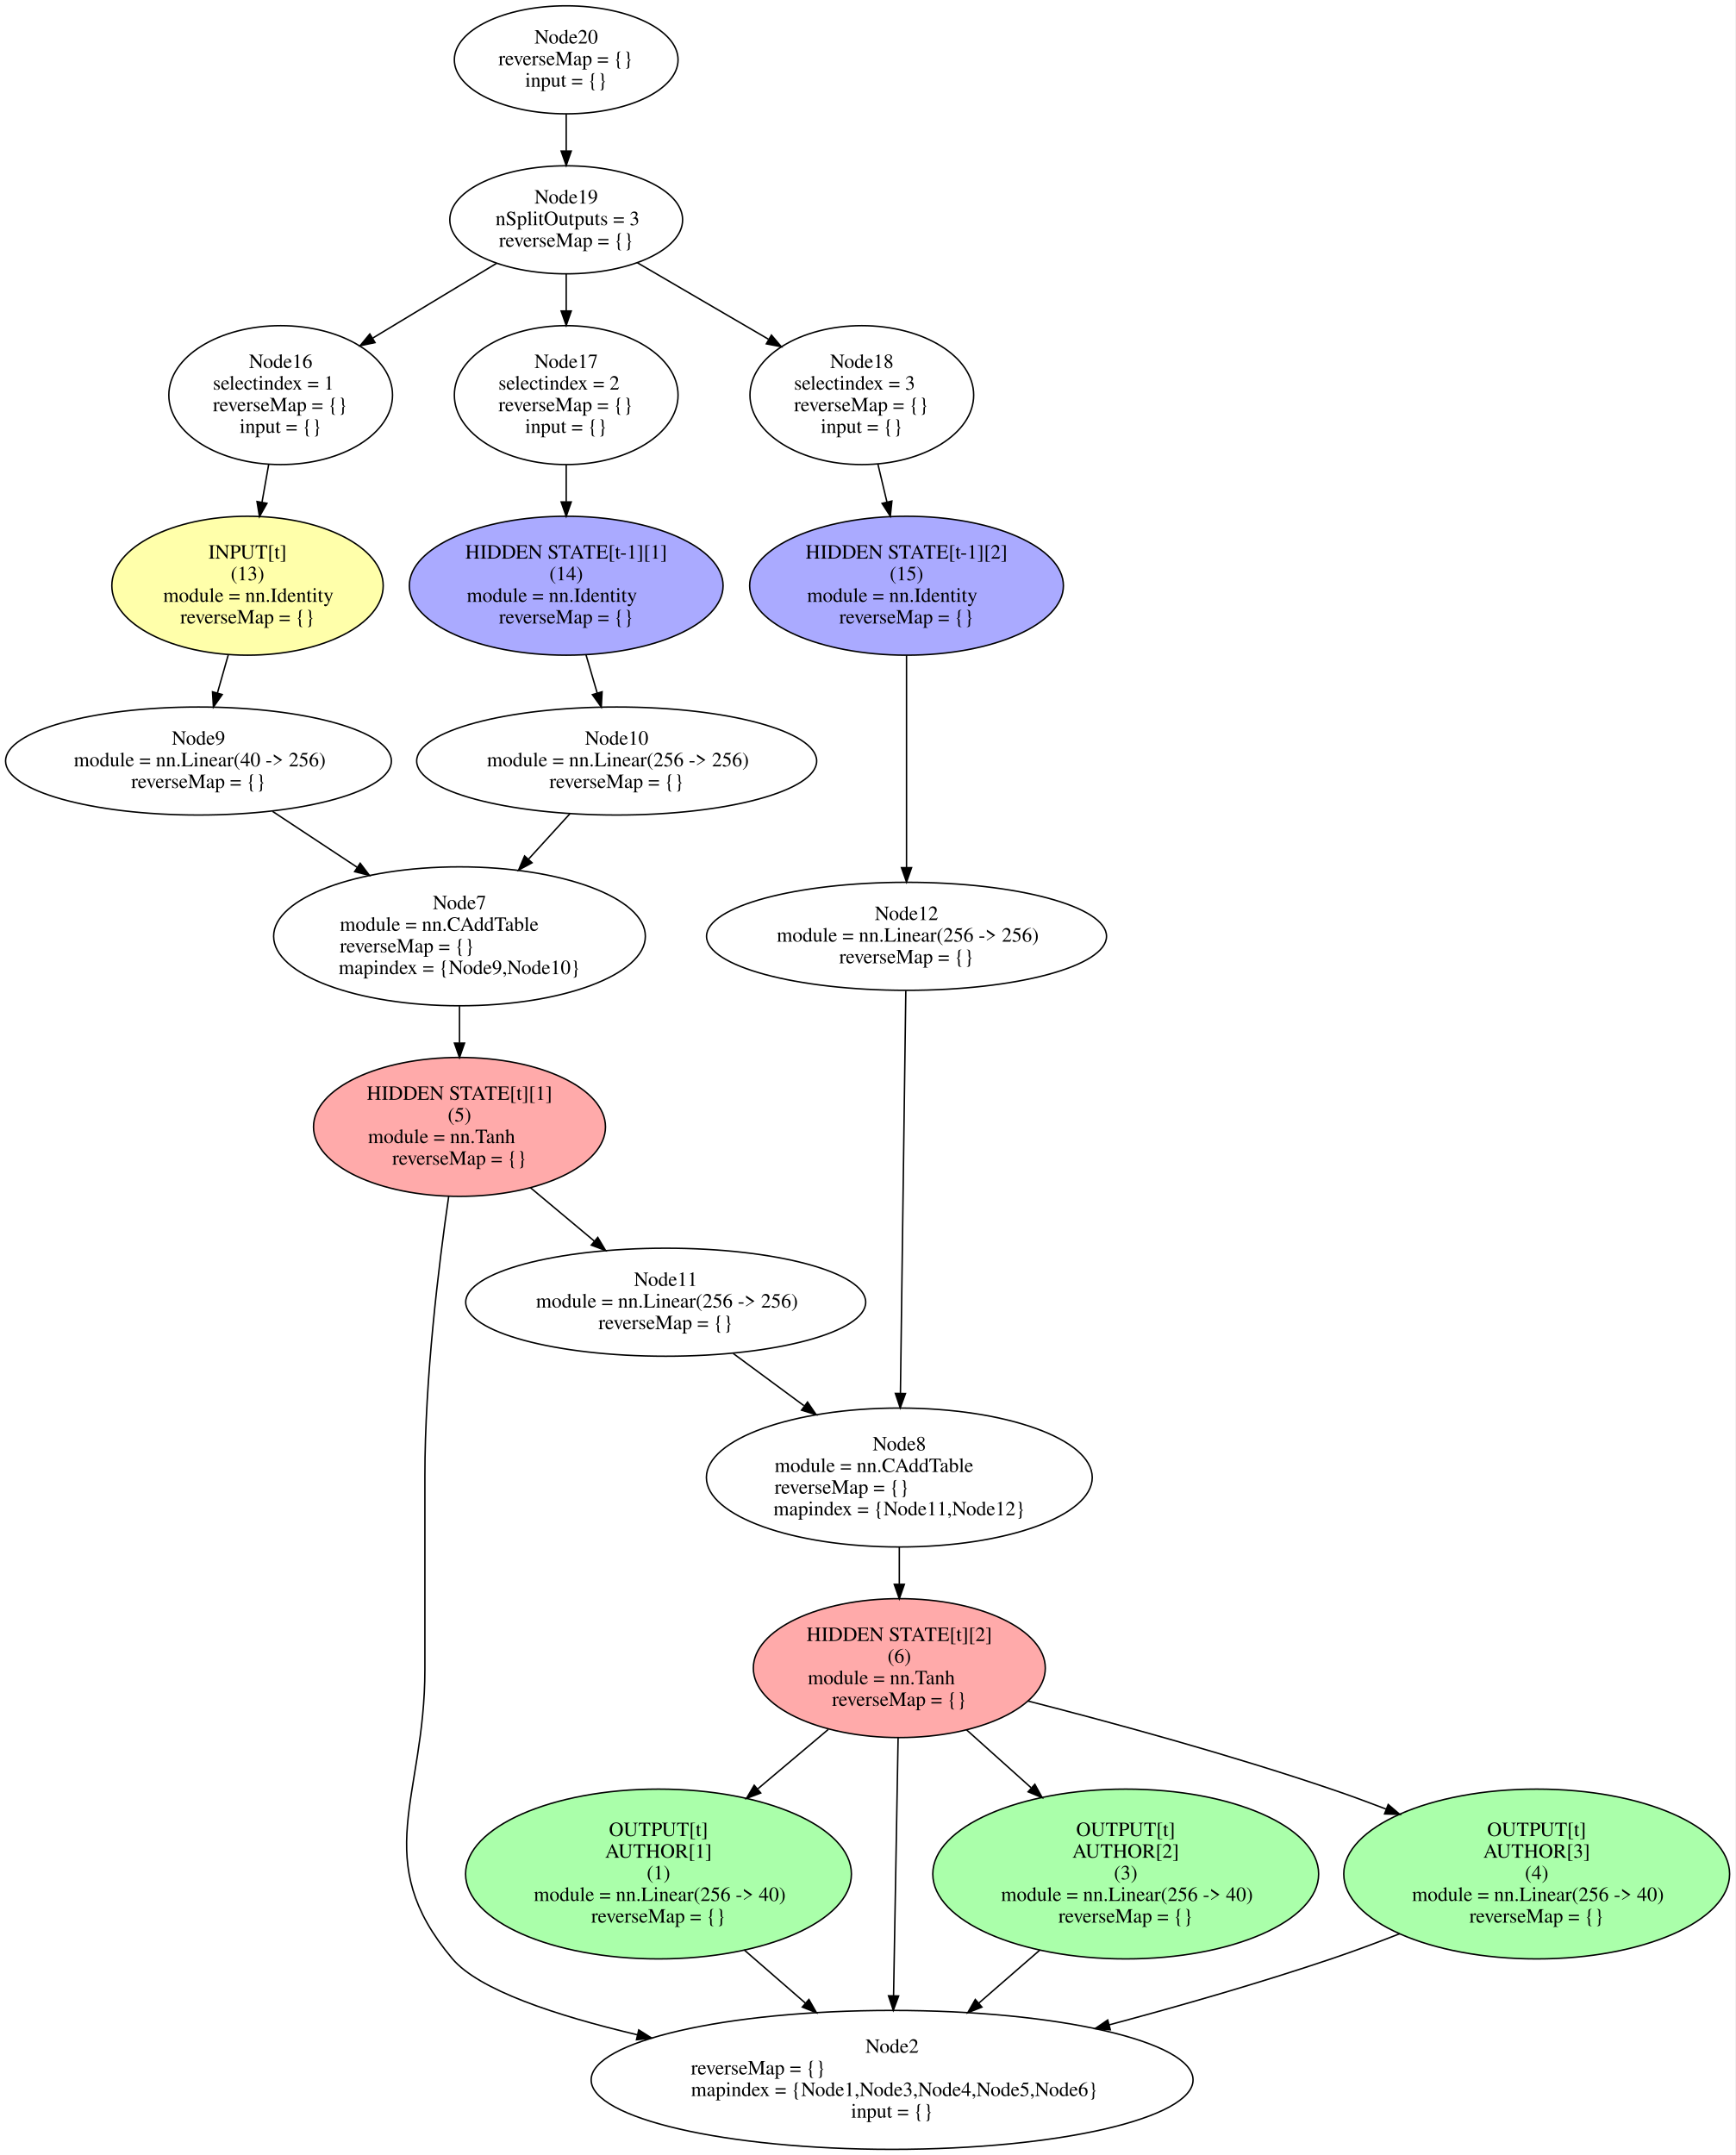
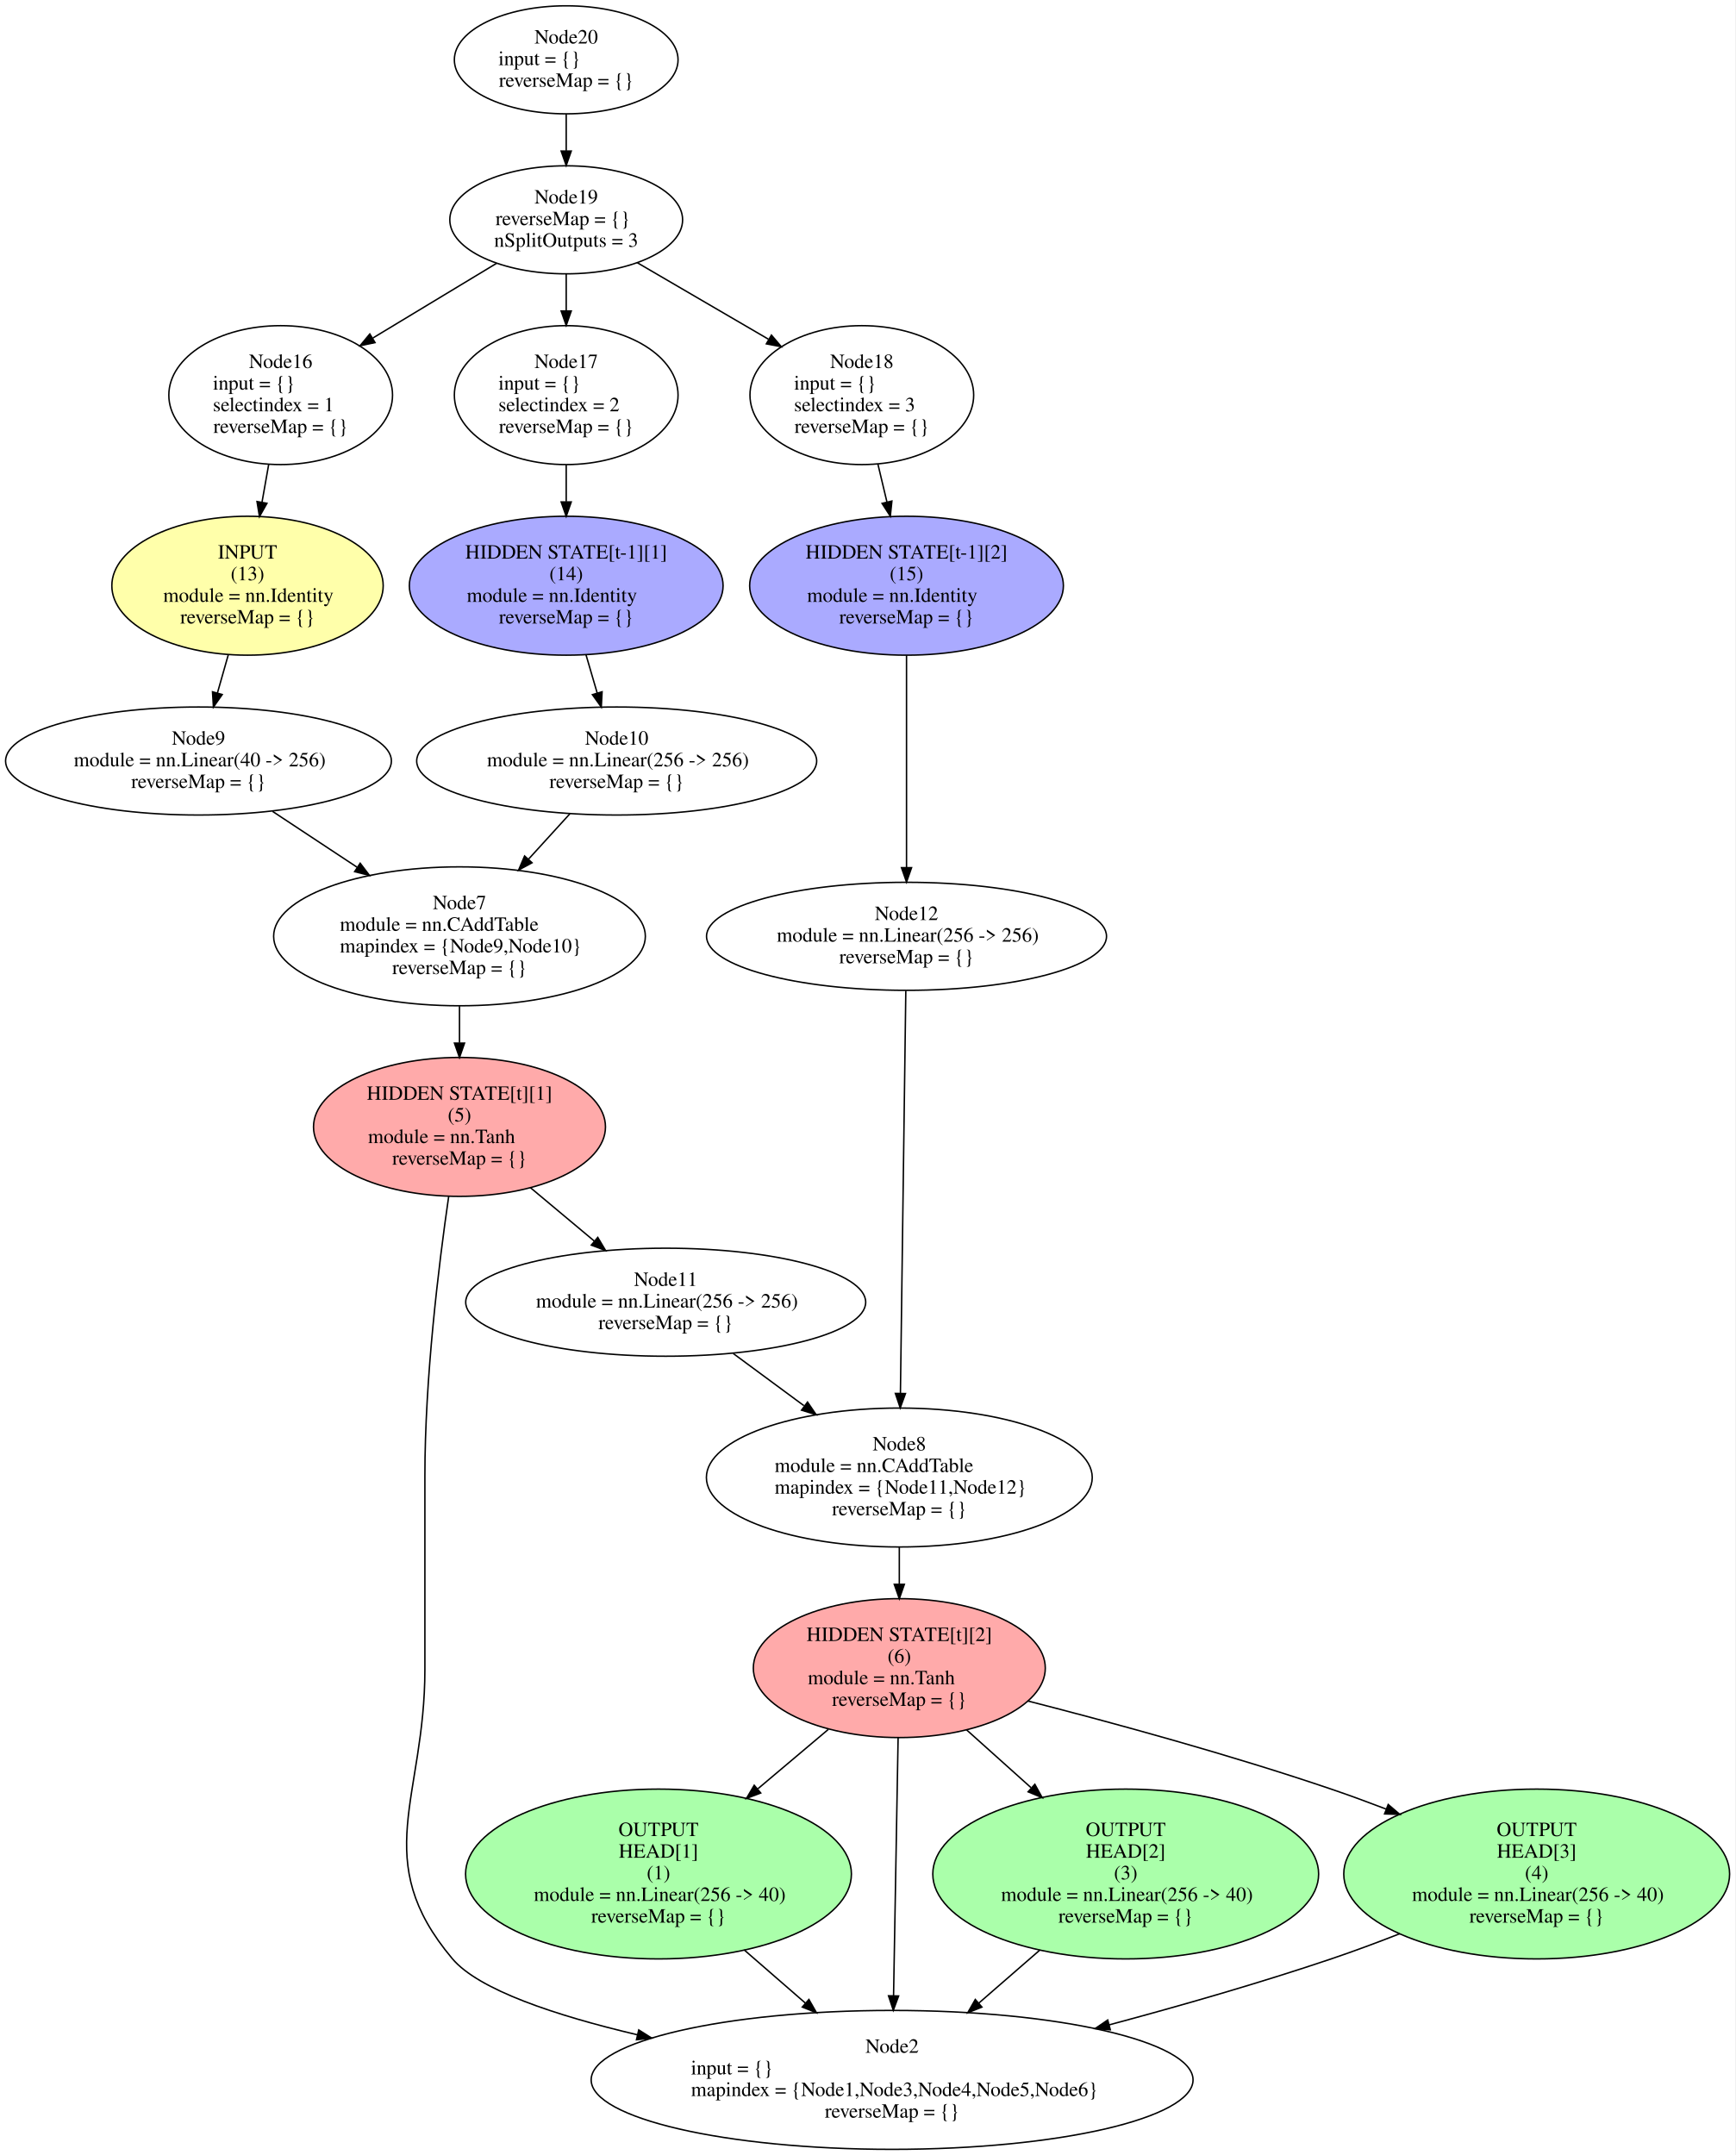
<svg xmlns="http://www.w3.org/2000/svg" xmlns:xlink="http://www.w3.org/1999/xlink" width="1203pt" height="1494pt" viewBox="0.00 0.00 1203.29 1494.36">
  <g id="graph0" class="graph" transform="scale(1 1) rotate(0) translate(4 1490.36)">
    <polygon fill="white" stroke="none" points="-4,4 -4,-1490.36 1199.29,-1490.36 1199.29,4 -4,4" />
    <g id="node1" class="node">
      <g id="a_node1">
        <a xlink:title="[/home/marcin/torch/install/share/lua/5.3/nngraph/init.lua]:76_">
          <ellipse fill="#aaffaa" stroke="black" cx="452.643" cy="-190.856" rx="133.787" ry="58.88" />
-           <text text-anchor="middle" x="452.643" y="-217.156" font-family="Times,serif" font-size="14.00">OUTPUT[t]</text>
-           <text text-anchor="middle" x="452.643" y="-202.156" font-family="Times,serif" font-size="14.00">AUTHOR[1]</text>
+           <text text-anchor="middle" x="452.643" y="-217.156" font-family="Times,serif" font-size="14.00">OUTPUT</text>
+           <text text-anchor="middle" x="452.643" y="-202.156" font-family="Times,serif" font-size="14.00">HEAD[1]</text>
          <text text-anchor="middle" x="452.643" y="-187.156" font-family="Times,serif" font-size="14.00"> (1)</text>
          <text text-anchor="start" x="366.143" y="-172.156" font-family="Times,serif" font-size="14.00">module = nn.Linear(256 -&gt; 40)</text>
          <text text-anchor="middle" x="452.643" y="-157.156" font-family="Times,serif" font-size="14.00">reverseMap = {}</text>
        </a>
      </g>
    </g>
    <g id="node2" class="node">
      <g id="a_node2">
        <a xlink:title="[[C]]:-1_">
          <ellipse fill="none" stroke="black" cx="614.643" cy="-48.083" rx="208.693" ry="48.167" />
          <text text-anchor="middle" x="614.643" y="-66.883" font-family="Times,serif" font-size="14.00">Node2</text>
-           <text text-anchor="start" x="475.143" y="-51.883" font-family="Times,serif" font-size="14.00">reverseMap = {}</text>
+           <text text-anchor="start" x="475.143" y="-51.883" font-family="Times,serif" font-size="14.00">input = {}</text>
          <text text-anchor="start" x="475.143" y="-36.883" font-family="Times,serif" font-size="14.00">mapindex = {Node1,Node3,Node4,Node5,Node6}</text>
-           <text text-anchor="middle" x="614.643" y="-21.883" font-family="Times,serif" font-size="14.00">input = {}</text>
+           <text text-anchor="middle" x="614.643" y="-21.883" font-family="Times,serif" font-size="14.00">reverseMap = {}</text>
        </a>
      </g>
    </g>
    <g id="edge1" class="edge">
      <path fill="none" stroke="black" d="M512.046,-138.237C525.913,-126.187 540.691,-113.345 554.586,-101.271" />
      <polygon fill="black" stroke="black" points="556.951,-103.853 562.204,-94.651 552.36,-98.569 556.951,-103.853" />
    </g>
    <g id="node3" class="node">
      <g id="a_node3">
        <a xlink:title="[/home/marcin/torch/install/share/lua/5.3/nngraph/init.lua]:76_">
          <ellipse fill="#aaffaa" stroke="black" cx="776.643" cy="-190.856" rx="133.787" ry="58.88" />
-           <text text-anchor="middle" x="776.643" y="-217.156" font-family="Times,serif" font-size="14.00">OUTPUT[t]</text>
-           <text text-anchor="middle" x="776.643" y="-202.156" font-family="Times,serif" font-size="14.00">AUTHOR[2]</text>
+           <text text-anchor="middle" x="776.643" y="-217.156" font-family="Times,serif" font-size="14.00">OUTPUT</text>
+           <text text-anchor="middle" x="776.643" y="-202.156" font-family="Times,serif" font-size="14.00">HEAD[2]</text>
          <text text-anchor="middle" x="776.643" y="-187.156" font-family="Times,serif" font-size="14.00"> (3)</text>
          <text text-anchor="start" x="690.143" y="-172.156" font-family="Times,serif" font-size="14.00">module = nn.Linear(256 -&gt; 40)</text>
          <text text-anchor="middle" x="776.643" y="-157.156" font-family="Times,serif" font-size="14.00">reverseMap = {}</text>
        </a>
      </g>
    </g>
    <g id="edge2" class="edge">
      <path fill="none" stroke="black" d="M717.24,-138.237C703.373,-126.187 688.595,-113.345 674.7,-101.271" />
      <polygon fill="black" stroke="black" points="676.927,-98.569 667.083,-94.651 672.335,-103.853 676.927,-98.569" />
    </g>
    <g id="node4" class="node">
      <g id="a_node4">
        <a xlink:title="[/home/marcin/torch/install/share/lua/5.3/nngraph/init.lua]:76_">
          <ellipse fill="#aaffaa" stroke="black" cx="1061.64" cy="-190.856" rx="133.787" ry="58.88" />
-           <text text-anchor="middle" x="1061.64" y="-217.156" font-family="Times,serif" font-size="14.00">OUTPUT[t]</text>
-           <text text-anchor="middle" x="1061.64" y="-202.156" font-family="Times,serif" font-size="14.00">AUTHOR[3]</text>
+           <text text-anchor="middle" x="1061.64" y="-217.156" font-family="Times,serif" font-size="14.00">OUTPUT</text>
+           <text text-anchor="middle" x="1061.64" y="-202.156" font-family="Times,serif" font-size="14.00">HEAD[3]</text>
          <text text-anchor="middle" x="1061.64" y="-187.156" font-family="Times,serif" font-size="14.00"> (4)</text>
          <text text-anchor="start" x="975.143" y="-172.156" font-family="Times,serif" font-size="14.00">module = nn.Linear(256 -&gt; 40)</text>
          <text text-anchor="middle" x="1061.64" y="-157.156" font-family="Times,serif" font-size="14.00">reverseMap = {}</text>
        </a>
      </g>
    </g>
    <g id="edge3" class="edge">
      <path fill="none" stroke="black" d="M966.755,-149.479C951.132,-143.36 935.021,-137.364 919.643,-132.167 869.926,-115.363 814.795,-99.521 765.232,-86.266" />
      <polygon fill="black" stroke="black" points="765.96,-82.838 755.396,-83.65 764.161,-89.603 765.96,-82.838" />
    </g>
    <g id="node5" class="node">
      <g id="a_node5">
        <a xlink:title="[/home/marcin/torch/install/share/lua/5.3/nngraph/init.lua]:76_">
          <ellipse fill="#ffaaaa" stroke="black" cx="314.643" cy="-708.916" rx="101.233" ry="48.167" />
          <text text-anchor="middle" x="314.643" y="-727.716" font-family="Times,serif" font-size="14.00">HIDDEN STATE[t][1]</text>
          <text text-anchor="middle" x="314.643" y="-712.716" font-family="Times,serif" font-size="14.00"> (5)</text>
          <text text-anchor="start" x="251.143" y="-697.716" font-family="Times,serif" font-size="14.00">module = nn.Tanh</text>
          <text text-anchor="middle" x="314.643" y="-682.716" font-family="Times,serif" font-size="14.00">reverseMap = {}</text>
        </a>
      </g>
    </g>
    <g id="edge4" class="edge">
      <path fill="none" stroke="black" d="M307.181,-660.927C300.136,-612.432 290.643,-534.525 290.643,-466.796 290.643,-466.796 290.643,-466.796 290.643,-332.63 290.643,-243.136 252.012,-200.634 309.643,-132.167 327.893,-110.486 381.056,-92.776 437.993,-79.362" />
      <polygon fill="black" stroke="black" points="438.948,-82.734 447.906,-77.077 437.375,-75.913 438.948,-82.734" />
    </g>
    <g id="node11" class="node">
      <g id="a_node11">
        <a xlink:title="[/home/marcin/torch/install/share/lua/5.3/nngraph/init.lua]:76_">
          <ellipse fill="none" stroke="black" cx="457.643" cy="-587.356" rx="138.686" ry="37.453" />
          <text text-anchor="middle" x="457.643" y="-598.656" font-family="Times,serif" font-size="14.00">Node11</text>
          <text text-anchor="start" x="367.643" y="-583.656" font-family="Times,serif" font-size="14.00">module = nn.Linear(256 -&gt; 256)</text>
          <text text-anchor="middle" x="457.643" y="-568.656" font-family="Times,serif" font-size="14.00">reverseMap = {}</text>
        </a>
      </g>
    </g>
    <g id="edge17" class="edge">
      <path fill="none" stroke="black" d="M363.856,-666.77C378.171,-654.802 393.81,-641.726 408.143,-629.742" />
      <polygon fill="black" stroke="black" points="410.528,-632.311 415.954,-623.211 406.038,-626.94 410.528,-632.311" />
    </g>
    <g id="node6" class="node">
      <g id="a_node6">
        <a xlink:title="[/home/marcin/torch/install/share/lua/5.3/nngraph/init.lua]:76_">
          <ellipse fill="#ffaaaa" stroke="black" cx="619.643" cy="-333.63" rx="101.233" ry="48.167" />
          <text text-anchor="middle" x="619.643" y="-352.43" font-family="Times,serif" font-size="14.00">HIDDEN STATE[t][2]</text>
          <text text-anchor="middle" x="619.643" y="-337.43" font-family="Times,serif" font-size="14.00"> (6)</text>
          <text text-anchor="start" x="556.143" y="-322.43" font-family="Times,serif" font-size="14.00">module = nn.Tanh</text>
          <text text-anchor="middle" x="619.643" y="-307.43" font-family="Times,serif" font-size="14.00">reverseMap = {}</text>
        </a>
      </g>
    </g>
    <g id="edge6" class="edge">
      <path fill="none" stroke="black" d="M570.441,-291.154C555.145,-278.26 537.99,-263.799 521.605,-249.988" />
      <polygon fill="black" stroke="black" points="523.537,-247.039 513.636,-243.27 519.026,-252.391 523.537,-247.039" />
    </g>
    <g id="edge5" class="edge">
      <path fill="none" stroke="black" d="M618.812,-285.489C617.945,-236.327 616.585,-159.225 615.656,-106.534" />
      <polygon fill="black" stroke="black" points="619.152,-106.273 615.476,-96.336 612.153,-106.396 619.152,-106.273" />
    </g>
    <g id="edge7" class="edge">
      <path fill="none" stroke="black" d="M666.323,-290.774C680.332,-278.213 695.969,-264.193 710.964,-250.748" />
      <polygon fill="black" stroke="black" points="713.626,-253.062 718.734,-243.78 708.953,-247.85 713.626,-253.062" />
    </g>
    <g id="edge8" class="edge">
      <path fill="none" stroke="black" d="M708.742,-310.841C768.857,-295.437 849.679,-273.357 919.643,-249.546 931.888,-245.379 944.603,-240.714 957.167,-235.891" />
      <polygon fill="black" stroke="black" points="958.679,-239.059 966.736,-232.178 956.147,-232.533 958.679,-239.059" />
    </g>
    <g id="node7" class="node">
      <g id="a_node7">
        <a xlink:title="[/home/marcin/torch/install/share/lua/5.3/nngraph/init.lua]:69_">
          <ellipse fill="none" stroke="black" cx="314.643" cy="-841.082" rx="128.887" ry="48.167" />
          <text text-anchor="middle" x="314.643" y="-859.882" font-family="Times,serif" font-size="14.00">Node7</text>
          <text text-anchor="start" x="231.643" y="-844.882" font-family="Times,serif" font-size="14.00">module = nn.CAddTable</text>
-           <text text-anchor="start" x="231.643" y="-829.882" font-family="Times,serif" font-size="14.00">reverseMap = {}</text>
-           <text text-anchor="middle" x="314.643" y="-814.882" font-family="Times,serif" font-size="14.00">mapindex = {Node9,Node10}</text>
+           <text text-anchor="start" x="231.643" y="-829.882" font-family="Times,serif" font-size="14.00">mapindex = {Node9,Node10}</text>
+           <text text-anchor="middle" x="314.643" y="-814.882" font-family="Times,serif" font-size="14.00">reverseMap = {}</text>
        </a>
      </g>
    </g>
    <g id="edge9" class="edge">
      <path fill="none" stroke="black" d="M314.643,-792.721C314.643,-784.452 314.643,-775.771 314.643,-767.268" />
      <polygon fill="black" stroke="black" points="318.143,-767.024 314.643,-757.024 311.143,-767.024 318.143,-767.024" />
    </g>
    <g id="node8" class="node">
      <g id="a_node8">
        <a xlink:title="[/home/marcin/torch/install/share/lua/5.3/nngraph/init.lua]:69_">
          <ellipse fill="none" stroke="black" cx="619.643" cy="-465.796" rx="133.787" ry="48.167" />
          <text text-anchor="middle" x="619.643" y="-484.596" font-family="Times,serif" font-size="14.00">Node8</text>
          <text text-anchor="start" x="533.143" y="-469.596" font-family="Times,serif" font-size="14.00">module = nn.CAddTable</text>
-           <text text-anchor="start" x="533.143" y="-454.596" font-family="Times,serif" font-size="14.00">reverseMap = {}</text>
-           <text text-anchor="middle" x="619.643" y="-439.596" font-family="Times,serif" font-size="14.00">mapindex = {Node11,Node12}</text>
+           <text text-anchor="start" x="533.143" y="-454.596" font-family="Times,serif" font-size="14.00">mapindex = {Node11,Node12}</text>
+           <text text-anchor="middle" x="619.643" y="-439.596" font-family="Times,serif" font-size="14.00">reverseMap = {}</text>
        </a>
      </g>
    </g>
    <g id="edge10" class="edge">
      <path fill="none" stroke="black" d="M619.643,-417.435C619.643,-409.166 619.643,-400.484 619.643,-391.981" />
      <polygon fill="black" stroke="black" points="623.143,-391.738 619.643,-381.738 616.143,-391.738 623.143,-391.738" />
    </g>
    <g id="node9" class="node">
      <g id="a_node9">
        <a xlink:title="[/home/marcin/torch/install/share/lua/5.3/nngraph/init.lua]:76_">
          <ellipse fill="none" stroke="black" cx="133.643" cy="-962.642" rx="133.787" ry="37.453" />
          <text text-anchor="middle" x="133.643" y="-973.942" font-family="Times,serif" font-size="14.00">Node9</text>
          <text text-anchor="start" x="47.143" y="-958.942" font-family="Times,serif" font-size="14.00">module = nn.Linear(40 -&gt; 256)</text>
          <text text-anchor="middle" x="133.643" y="-943.942" font-family="Times,serif" font-size="14.00">reverseMap = {}</text>
        </a>
      </g>
    </g>
    <g id="edge11" class="edge">
      <path fill="none" stroke="black" d="M185.026,-927.701C203.235,-915.673 224.059,-901.918 243.611,-889.003" />
      <polygon fill="black" stroke="black" points="245.78,-891.765 252.195,-883.333 241.922,-885.924 245.78,-891.765" />
    </g>
    <g id="node10" class="node">
      <g id="a_node10">
        <a xlink:title="[/home/marcin/torch/install/share/lua/5.3/nngraph/init.lua]:76_">
          <ellipse fill="none" stroke="black" cx="423.643" cy="-962.642" rx="138.686" ry="37.453" />
          <text text-anchor="middle" x="423.643" y="-973.942" font-family="Times,serif" font-size="14.00">Node10</text>
          <text text-anchor="start" x="333.643" y="-958.942" font-family="Times,serif" font-size="14.00">module = nn.Linear(256 -&gt; 256)</text>
          <text text-anchor="middle" x="423.643" y="-943.942" font-family="Times,serif" font-size="14.00">reverseMap = {}</text>
        </a>
      </g>
    </g>
    <g id="edge12" class="edge">
      <path fill="none" stroke="black" d="M391.235,-926.094C382.246,-916.235 372.292,-905.317 362.617,-894.704" />
      <polygon fill="black" stroke="black" points="364.963,-892.082 355.639,-887.05 359.79,-896.798 364.963,-892.082" />
    </g>
    <g id="edge13" class="edge">
      <path fill="none" stroke="black" d="M504.5,-551.774C519.779,-540.498 537.041,-527.758 553.462,-515.639" />
      <polygon fill="black" stroke="black" points="555.99,-518.124 561.958,-509.369 551.833,-512.491 555.99,-518.124" />
    </g>
    <g id="node12" class="node">
      <g id="a_node12">
        <a xlink:title="[/home/marcin/torch/install/share/lua/5.3/nngraph/init.lua]:76_">
          <ellipse fill="none" stroke="black" cx="624.643" cy="-841.082" rx="138.686" ry="37.453" />
          <text text-anchor="middle" x="624.643" y="-852.382" font-family="Times,serif" font-size="14.00">Node12</text>
          <text text-anchor="start" x="534.643" y="-837.382" font-family="Times,serif" font-size="14.00">module = nn.Linear(256 -&gt; 256)</text>
          <text text-anchor="middle" x="624.643" y="-822.382" font-family="Times,serif" font-size="14.00">reverseMap = {}</text>
        </a>
      </g>
    </g>
    <g id="edge14" class="edge">
      <path fill="none" stroke="black" d="M624.15,-803.269C623.276,-738.049 621.451,-601.788 620.412,-524.163" />
      <polygon fill="black" stroke="black" points="623.91,-524.026 620.276,-514.074 616.911,-524.12 623.91,-524.026" />
    </g>
    <g id="node13" class="node">
      <g id="a_node13">
        <a xlink:title="[./RNN.lua]:8_">
          <ellipse fill="#ffffaa" stroke="black" cx="167.643" cy="-1084.2" rx="94.09" ry="48.167" />
-           <text text-anchor="middle" x="167.643" y="-1103" font-family="Times,serif" font-size="14.00">INPUT[t]</text>
+           <text text-anchor="middle" x="167.643" y="-1103" font-family="Times,serif" font-size="14.00">INPUT</text>
          <text text-anchor="middle" x="167.643" y="-1088" font-family="Times,serif" font-size="14.00"> (13)</text>
          <text text-anchor="start" x="109.143" y="-1073" font-family="Times,serif" font-size="14.00">module = nn.Identity</text>
          <text text-anchor="middle" x="167.643" y="-1058" font-family="Times,serif" font-size="14.00">reverseMap = {}</text>
        </a>
      </g>
    </g>
    <g id="edge15" class="edge">
      <path fill="none" stroke="black" d="M154.303,-1036.29C151.816,-1027.55 149.219,-1018.41 146.739,-1009.69" />
      <polygon fill="black" stroke="black" points="150.103,-1008.73 144.002,-1000.07 143.37,-1010.64 150.103,-1008.73" />
    </g>
    <g id="node14" class="node">
      <g id="a_node14">
        <a xlink:title="[./RNN.lua]:10_">
          <ellipse fill="#aaaaff" stroke="black" cx="388.643" cy="-1084.2" rx="108.789" ry="48.167" />
          <text text-anchor="middle" x="388.643" y="-1103" font-family="Times,serif" font-size="14.00">HIDDEN STATE[t-1][1]</text>
          <text text-anchor="middle" x="388.643" y="-1088" font-family="Times,serif" font-size="14.00"> (14)</text>
          <text text-anchor="start" x="319.643" y="-1073" font-family="Times,serif" font-size="14.00">module = nn.Identity</text>
          <text text-anchor="middle" x="388.643" y="-1058" font-family="Times,serif" font-size="14.00">reverseMap = {}</text>
        </a>
      </g>
    </g>
    <g id="edge16" class="edge">
      <path fill="none" stroke="black" d="M402.376,-1036.29C404.936,-1027.55 407.609,-1018.41 410.162,-1009.69" />
      <polygon fill="black" stroke="black" points="413.53,-1010.65 412.98,-1000.07 406.812,-1008.68 413.53,-1010.65" />
    </g>
    <g id="node15" class="node">
      <g id="a_node15">
        <a xlink:title="[./RNN.lua]:10_">
          <ellipse fill="#aaaaff" stroke="black" cx="624.643" cy="-1084.2" rx="108.789" ry="48.167" />
          <text text-anchor="middle" x="624.643" y="-1103" font-family="Times,serif" font-size="14.00">HIDDEN STATE[t-1][2]</text>
          <text text-anchor="middle" x="624.643" y="-1088" font-family="Times,serif" font-size="14.00"> (15)</text>
          <text text-anchor="start" x="555.643" y="-1073" font-family="Times,serif" font-size="14.00">module = nn.Identity</text>
          <text text-anchor="middle" x="624.643" y="-1058" font-family="Times,serif" font-size="14.00">reverseMap = {}</text>
        </a>
      </g>
    </g>
    <g id="edge18" class="edge">
      <path fill="none" stroke="black" d="M624.643,-1035.85C624.643,-993.28 624.643,-931.107 624.643,-888.747" />
      <polygon fill="black" stroke="black" points="628.143,-888.695 624.643,-878.695 621.143,-888.695 628.143,-888.695" />
    </g>
    <g id="node16" class="node">
      <g id="a_node16">
        <a xlink:title="[[C]]:-1_-1">
          <ellipse fill="none" stroke="black" cx="190.643" cy="-1216.37" rx="77.564" ry="48.167" />
          <text text-anchor="middle" x="190.643" y="-1235.17" font-family="Times,serif" font-size="14.00">Node16</text>
-           <text text-anchor="start" x="143.643" y="-1220.17" font-family="Times,serif" font-size="14.00">selectindex = 1</text>
-           <text text-anchor="start" x="143.643" y="-1205.17" font-family="Times,serif" font-size="14.00">reverseMap = {}</text>
-           <text text-anchor="middle" x="190.643" y="-1190.17" font-family="Times,serif" font-size="14.00">input = {}</text>
+           <text text-anchor="start" x="143.643" y="-1220.17" font-family="Times,serif" font-size="14.00">input = {}</text>
+           <text text-anchor="start" x="143.643" y="-1205.17" font-family="Times,serif" font-size="14.00">selectindex = 1</text>
+           <text text-anchor="middle" x="190.643" y="-1190.17" font-family="Times,serif" font-size="14.00">reverseMap = {}</text>
        </a>
      </g>
    </g>
    <g id="edge19" class="edge">
      <path fill="none" stroke="black" d="M182.34,-1168.38C180.841,-1159.9 179.265,-1150.97 177.722,-1142.24" />
      <polygon fill="black" stroke="black" points="181.121,-1141.36 175.935,-1132.13 174.228,-1142.58 181.121,-1141.36" />
    </g>
    <g id="node17" class="node">
      <g id="a_node17">
        <a xlink:title="[[C]]:-1_-2">
          <ellipse fill="none" stroke="black" cx="388.643" cy="-1216.37" rx="77.564" ry="48.167" />
          <text text-anchor="middle" x="388.643" y="-1235.17" font-family="Times,serif" font-size="14.00">Node17</text>
-           <text text-anchor="start" x="341.643" y="-1220.17" font-family="Times,serif" font-size="14.00">selectindex = 2</text>
-           <text text-anchor="start" x="341.643" y="-1205.17" font-family="Times,serif" font-size="14.00">reverseMap = {}</text>
-           <text text-anchor="middle" x="388.643" y="-1190.17" font-family="Times,serif" font-size="14.00">input = {}</text>
+           <text text-anchor="start" x="341.643" y="-1220.17" font-family="Times,serif" font-size="14.00">input = {}</text>
+           <text text-anchor="start" x="341.643" y="-1205.17" font-family="Times,serif" font-size="14.00">selectindex = 2</text>
+           <text text-anchor="middle" x="388.643" y="-1190.17" font-family="Times,serif" font-size="14.00">reverseMap = {}</text>
        </a>
      </g>
    </g>
    <g id="edge20" class="edge">
      <path fill="none" stroke="black" d="M388.643,-1168.01C388.643,-1159.74 388.643,-1151.06 388.643,-1142.55" />
      <polygon fill="black" stroke="black" points="392.143,-1142.31 388.643,-1132.31 385.143,-1142.31 392.143,-1142.31" />
    </g>
    <g id="node18" class="node">
      <g id="a_node18">
        <a xlink:title="[[C]]:-1_-3">
          <ellipse fill="none" stroke="black" cx="593.643" cy="-1216.37" rx="77.564" ry="48.167" />
          <text text-anchor="middle" x="593.643" y="-1235.17" font-family="Times,serif" font-size="14.00">Node18</text>
-           <text text-anchor="start" x="546.643" y="-1220.17" font-family="Times,serif" font-size="14.00">selectindex = 3</text>
-           <text text-anchor="start" x="546.643" y="-1205.17" font-family="Times,serif" font-size="14.00">reverseMap = {}</text>
-           <text text-anchor="middle" x="593.643" y="-1190.17" font-family="Times,serif" font-size="14.00">input = {}</text>
+           <text text-anchor="start" x="546.643" y="-1220.17" font-family="Times,serif" font-size="14.00">input = {}</text>
+           <text text-anchor="start" x="546.643" y="-1205.17" font-family="Times,serif" font-size="14.00">selectindex = 3</text>
+           <text text-anchor="middle" x="593.643" y="-1190.17" font-family="Times,serif" font-size="14.00">reverseMap = {}</text>
        </a>
      </g>
    </g>
    <g id="edge21" class="edge">
      <path fill="none" stroke="black" d="M604.747,-1168.74C606.792,-1160.16 608.948,-1151.1 611.057,-1142.25" />
      <polygon fill="black" stroke="black" points="614.496,-1142.92 613.408,-1132.38 607.686,-1141.29 614.496,-1142.92" />
    </g>
    <g id="node19" class="node">
      <g id="a_node19">
        <a xlink:title="[[C]]:-1_ split at [...e/marcin/torch/install/share/lua/5.3/nngraph/gmodule.lua]:96-mnode">
          <ellipse fill="none" stroke="black" cx="388.643" cy="-1337.93" rx="80.721" ry="37.453" />
          <text text-anchor="middle" x="388.643" y="-1349.23" font-family="Times,serif" font-size="14.00">Node19</text>
-           <text text-anchor="start" x="339.643" y="-1334.23" font-family="Times,serif" font-size="14.00">nSplitOutputs = 3</text>
-           <text text-anchor="middle" x="388.643" y="-1319.23" font-family="Times,serif" font-size="14.00">reverseMap = {}</text>
+           <text text-anchor="start" x="339.643" y="-1334.23" font-family="Times,serif" font-size="14.00">reverseMap = {}</text>
+           <text text-anchor="middle" x="388.643" y="-1319.23" font-family="Times,serif" font-size="14.00">nSplitOutputs = 3</text>
        </a>
      </g>
    </g>
    <g id="edge22" class="edge">
      <path fill="none" stroke="black" d="M340.46,-1307.83C314.637,-1292.24 282.486,-1272.83 254.596,-1255.99" />
      <polygon fill="black" stroke="black" points="256.073,-1252.79 245.704,-1250.62 252.455,-1258.78 256.073,-1252.79" />
    </g>
    <g id="edge23" class="edge">
      <path fill="none" stroke="black" d="M388.643,-1300.41C388.643,-1292.31 388.643,-1283.54 388.643,-1274.84" />
      <polygon fill="black" stroke="black" points="392.143,-1274.7 388.643,-1264.7 385.143,-1274.7 392.143,-1274.7" />
    </g>
    <g id="edge24" class="edge">
      <path fill="none" stroke="black" d="M438.007,-1308.14C465.278,-1292.23 499.486,-1272.28 528.881,-1255.14" />
      <polygon fill="black" stroke="black" points="530.962,-1257.98 537.837,-1249.92 527.435,-1251.93 530.962,-1257.98" />
    </g>
    <g id="node20" class="node">
      <g id="a_node20">
        <a xlink:title="[[C]]:-1_">
          <ellipse fill="none" stroke="black" cx="388.643" cy="-1448.88" rx="77.564" ry="37.453" />
          <text text-anchor="middle" x="388.643" y="-1460.18" font-family="Times,serif" font-size="14.00">Node20</text>
-           <text text-anchor="start" x="341.643" y="-1445.18" font-family="Times,serif" font-size="14.00">reverseMap = {}</text>
-           <text text-anchor="middle" x="388.643" y="-1430.18" font-family="Times,serif" font-size="14.00">input = {}</text>
+           <text text-anchor="start" x="341.643" y="-1445.18" font-family="Times,serif" font-size="14.00">input = {}</text>
+           <text text-anchor="middle" x="388.643" y="-1430.18" font-family="Times,serif" font-size="14.00">reverseMap = {}</text>
        </a>
      </g>
    </g>
    <g id="edge25" class="edge">
      <path fill="none" stroke="black" d="M388.643,-1411.3C388.643,-1403.12 388.643,-1394.34 388.643,-1385.82" />
      <polygon fill="black" stroke="black" points="392.143,-1385.6 388.643,-1375.6 385.143,-1385.6 392.143,-1385.6" />
    </g>
  </g>
</svg>
